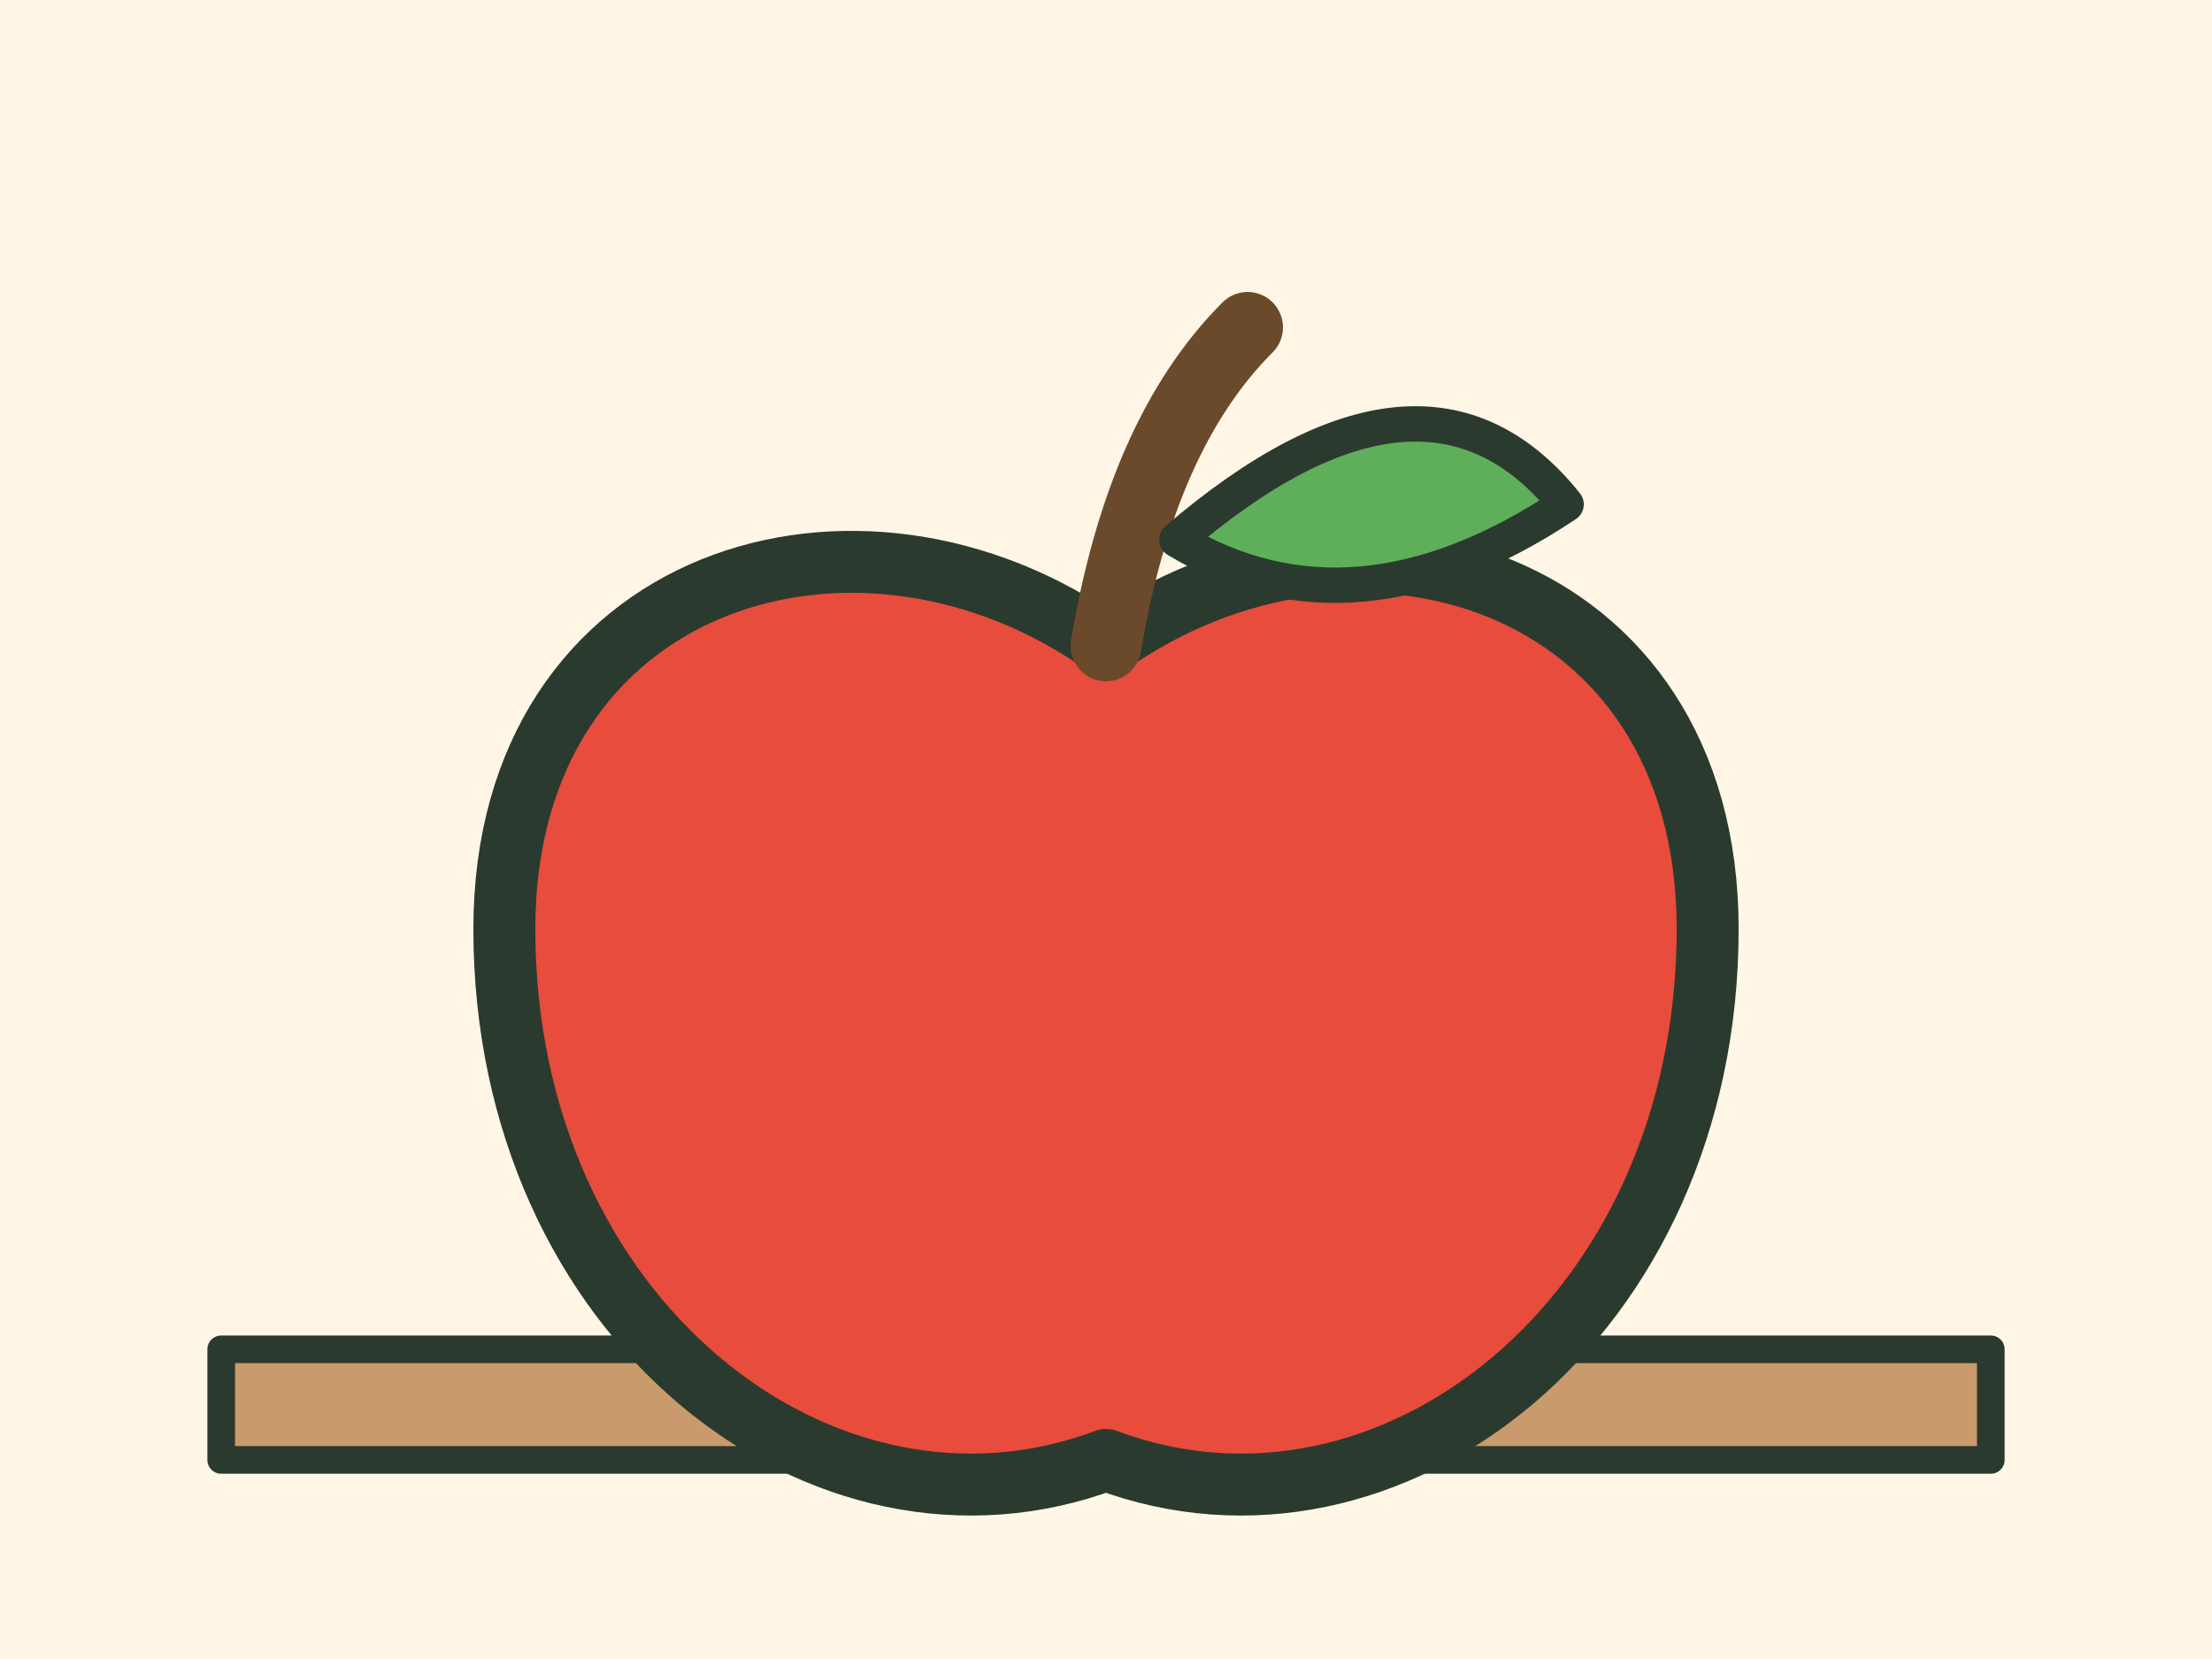
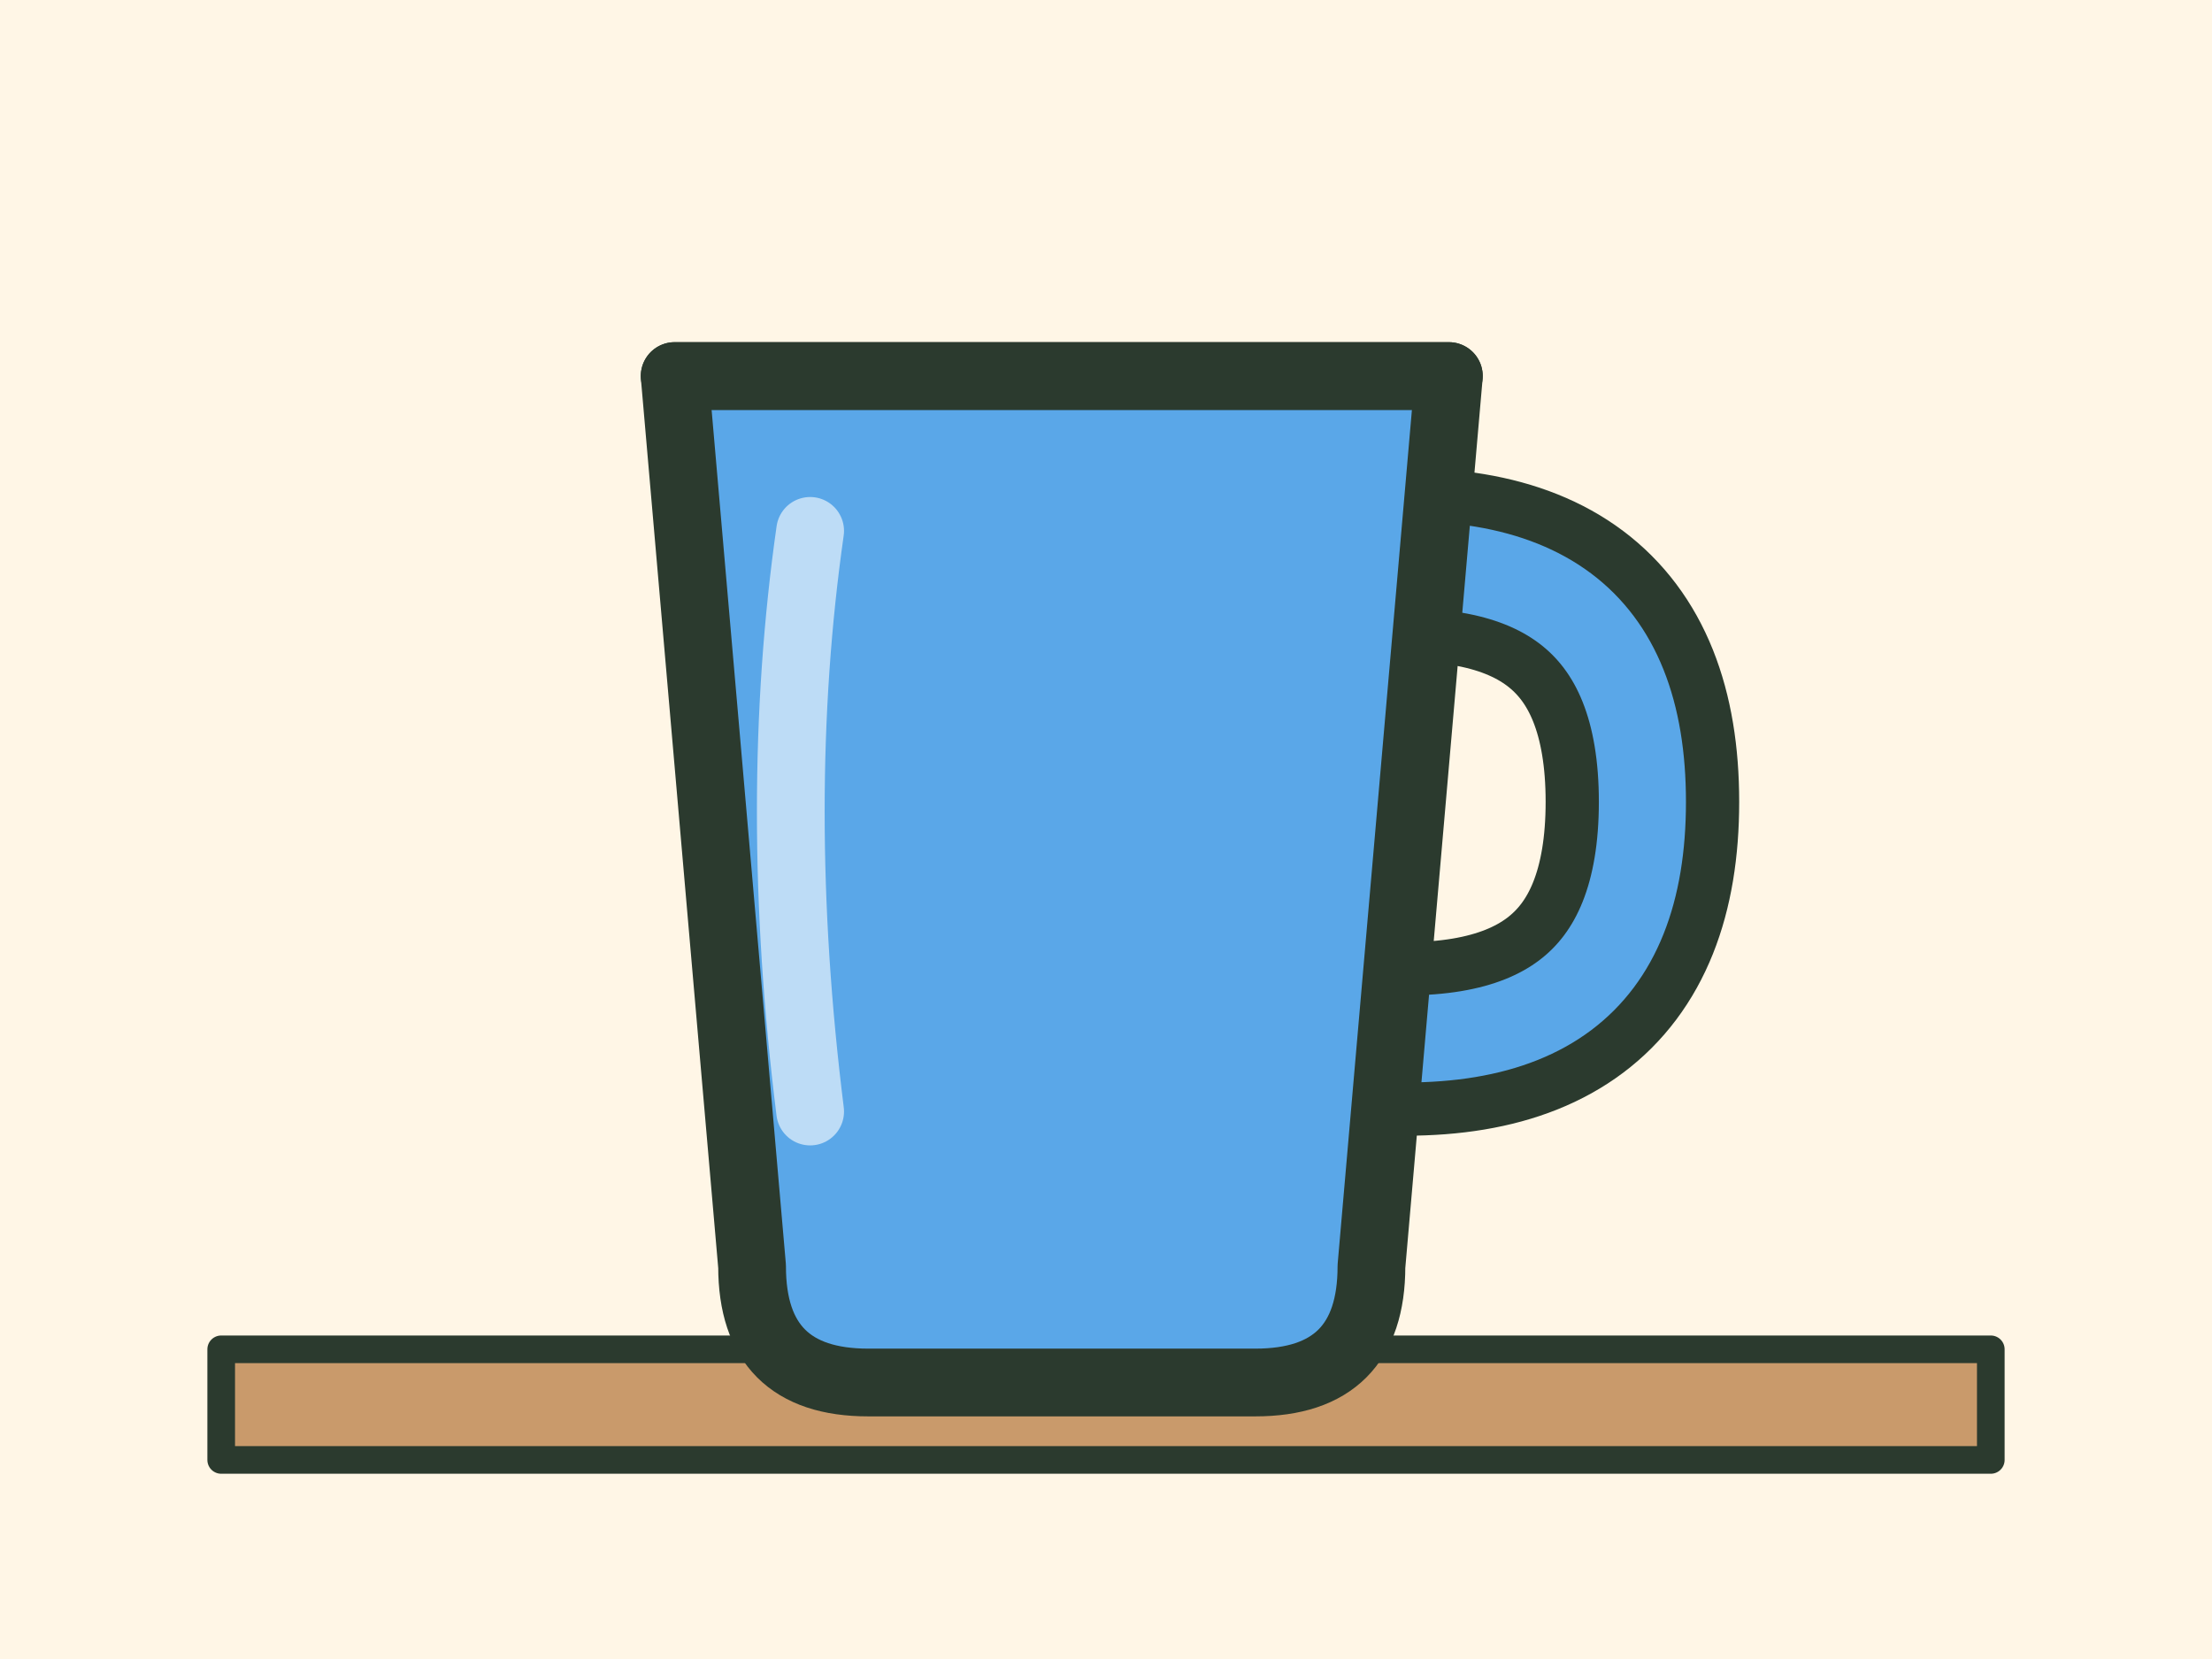
<svg xmlns="http://www.w3.org/2000/svg" viewBox="0 0 200 150">
  <rect width="200" height="150" fill="#fff6e6" />
-   <path d="M20 122h160v10H20z" fill="#c99a6b" stroke="#2b3a2e" stroke-width="2.5" stroke-linejoin="round" stroke-linecap="round" />
-   <g transform="translate(100 84) scale(1.6)">
-     <path d="M0-16c-14-10-34-4-34 16c0 22 18 36 34 30c16 6 34-8 34-30c0-20-20-26-34-16z" fill="#e74c3c" stroke="#2b3a2e" stroke-width="3.5" stroke-linejoin="round" stroke-linecap="round" />
-     <path d="M0-16q2-12 8-18" fill="none" stroke="#6b4a2b" stroke-width="4" stroke-linecap="round" />
-     <path d="M4-22q14-12 22-2q-12 8-22 2z" fill="#5fae5a" stroke="#2b3a2e" stroke-width="2" stroke-linejoin="round" stroke-linecap="round" />
+   <path d="M20 122h160v10H20z" fill="#c99a6b" stroke="#2b3a2e" stroke-linejoin="round" stroke-linecap="round" stroke-width="2.5" />
+   <g transform="translate(96 76) scale(1.75)">
+     <path d="M14-14q16-2 16 12t-16 12" fill="none" stroke="#2b3a2e" stroke-width="10" stroke-linecap="round" />
+     <path d="M14-14q16-2 16 12t-16 12" fill="none" stroke="#5aa7e8" stroke-width="4.5" stroke-linecap="round" />
+     <path d="M-20-24h40l-4 46q0 6-6 6h-20q-6 0-6-6z" fill="#5aa7e8" stroke="#2b3a2e" stroke-linejoin="round" stroke-linecap="round" stroke-width="3.5" />
+     <path d="M-20-24h40" fill="none" stroke="#2b3a2e" stroke-linejoin="round" stroke-linecap="round" stroke-width="3.5" />
+     <path d="M-13-16q-2 14 0 30" fill="none" stroke="#ffffff" stroke-opacity=".6" stroke-width="3.5" stroke-linecap="round" />
  </g>
</svg>
